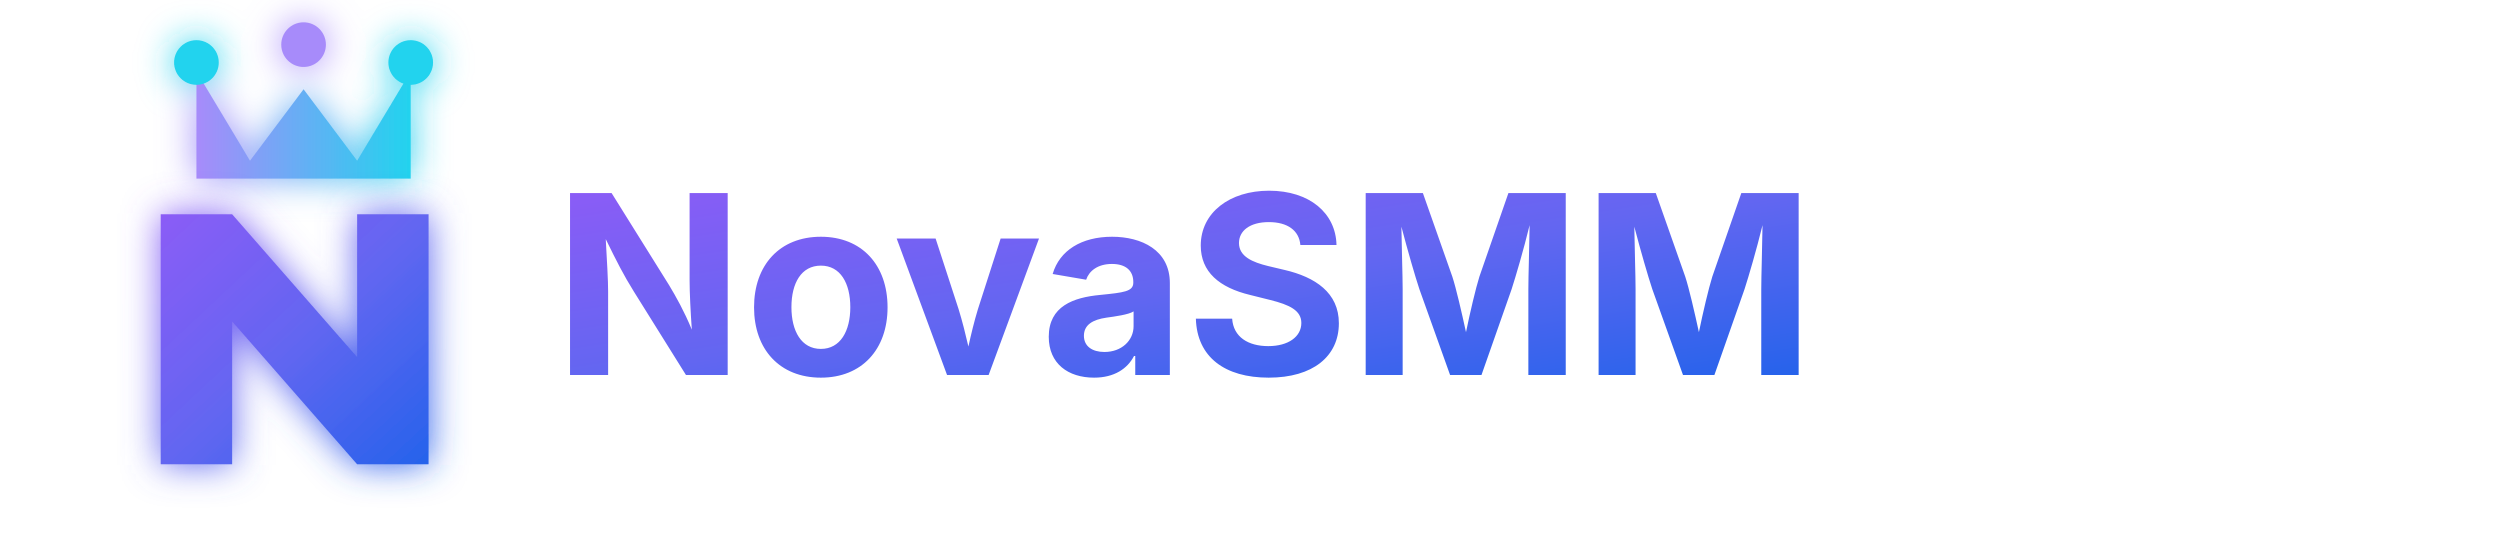
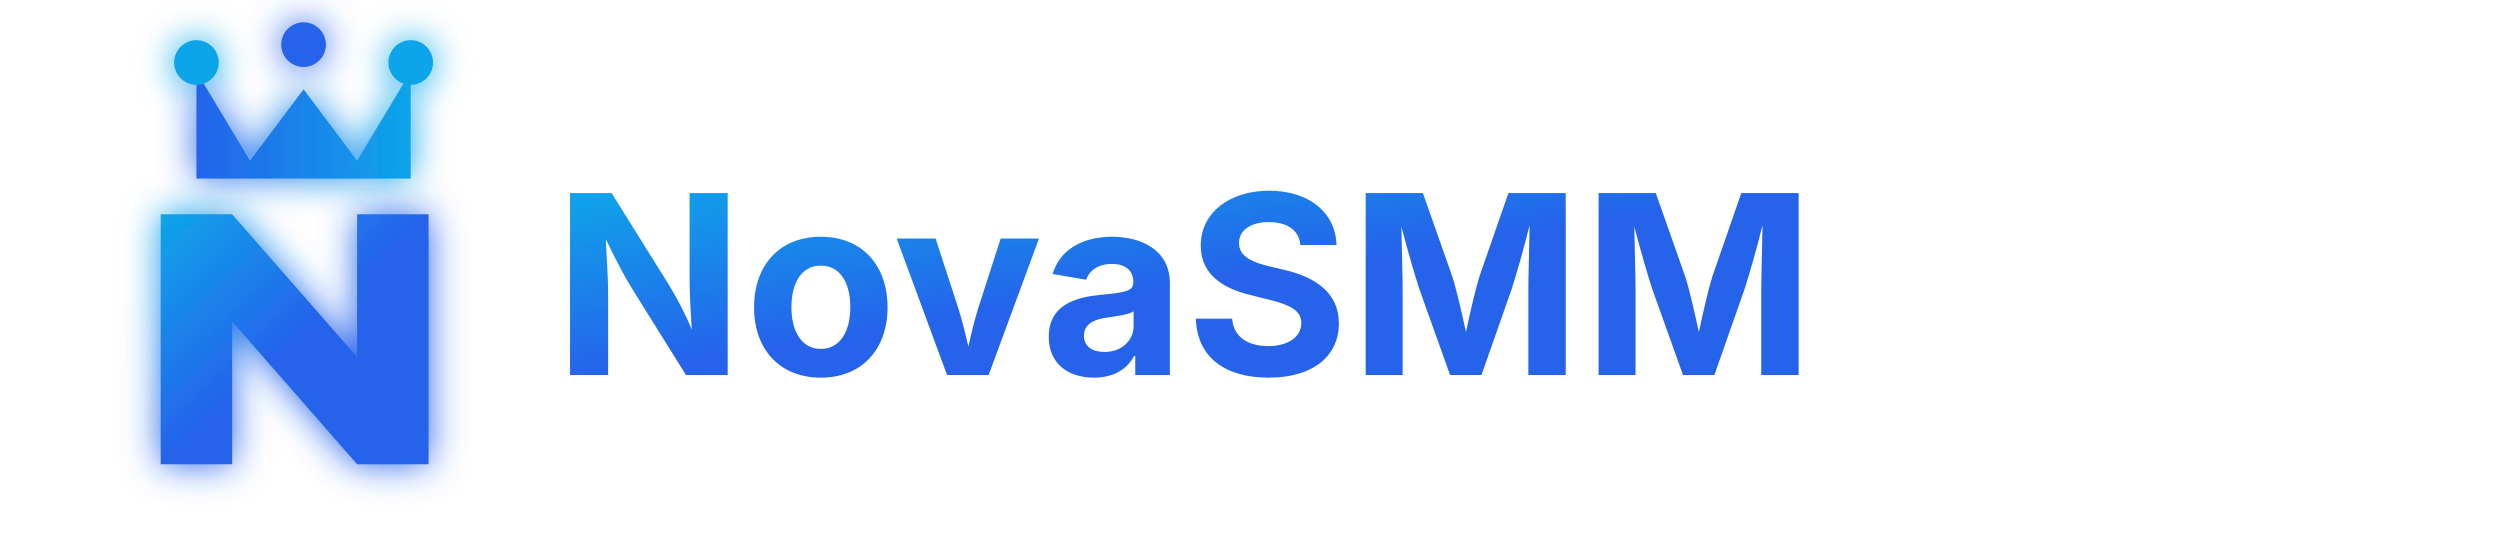
<svg xmlns="http://www.w3.org/2000/svg" viewBox="0 0 280 60" fill="none">
  <defs>
    <linearGradient id="novaGrad" x1="0%" y1="0%" x2="100%" y2="100%">
-       <stop offset="0%" stop-color="#8B5CF6" />
-       <stop offset="50%" stop-color="#6366F1" />
+       <stop offset="0%" stop-color="#0EA5E9" />
+       <stop offset="50%" stop-color="#2563EB" />
      <stop offset="100%" stop-color="#2563EB" />
    </linearGradient>
    <linearGradient id="crownGrad" x1="0%" y1="0%" x2="100%" y2="0%">
-       <stop offset="0%" stop-color="#A78BFA" />
-       <stop offset="100%" stop-color="#22D3EE" />
+       <stop offset="0%" stop-color="#2563EB" />
+       <stop offset="100%" stop-color="#0EA5E9" />
    </linearGradient>
    <filter id="glow" x="-50%" y="-50%" width="200%" height="200%">
      <feGaussianBlur stdDeviation="2" result="coloredBlur" />
      <feMerge>
        <feMergeNode in="coloredBlur" />
        <feMergeNode in="SourceGraphic" />
      </feMerge>
    </filter>
  </defs>
  <g filter="url(#glow)">
    <path d="M22 8 L28 18 L34 10 L40 18 L46 8 L46 20 L22 20 Z" fill="url(#crownGrad)" />
-     <circle cx="22" cy="7" r="2.5" fill="#22D3EE" />
-     <circle cx="34" cy="5" r="2.5" fill="#A78BFA" />
-     <circle cx="46" cy="7" r="2.5" fill="#22D3EE" />
+     <circle cx="22" cy="7" r="2.5" fill="#0EA5E9" />
+     <circle cx="34" cy="5" r="2.5" fill="#2563EB" />
+     <circle cx="46" cy="7" r="2.5" fill="#0EA5E9" />
  </g>
  <path d="M18 24 L18 52 L26 52 L26 36 L40 52 L48 52 L48 24 L40 24 L40 40 L26 24 Z" fill="url(#novaGrad)" filter="url(#glow)" />
  <text x="62" y="42" font-family="Inter, system-ui, -apple-system, sans-serif" font-size="28" font-weight="700" fill="url(#novaGrad)">
    NovaSMM
  </text>
</svg>
